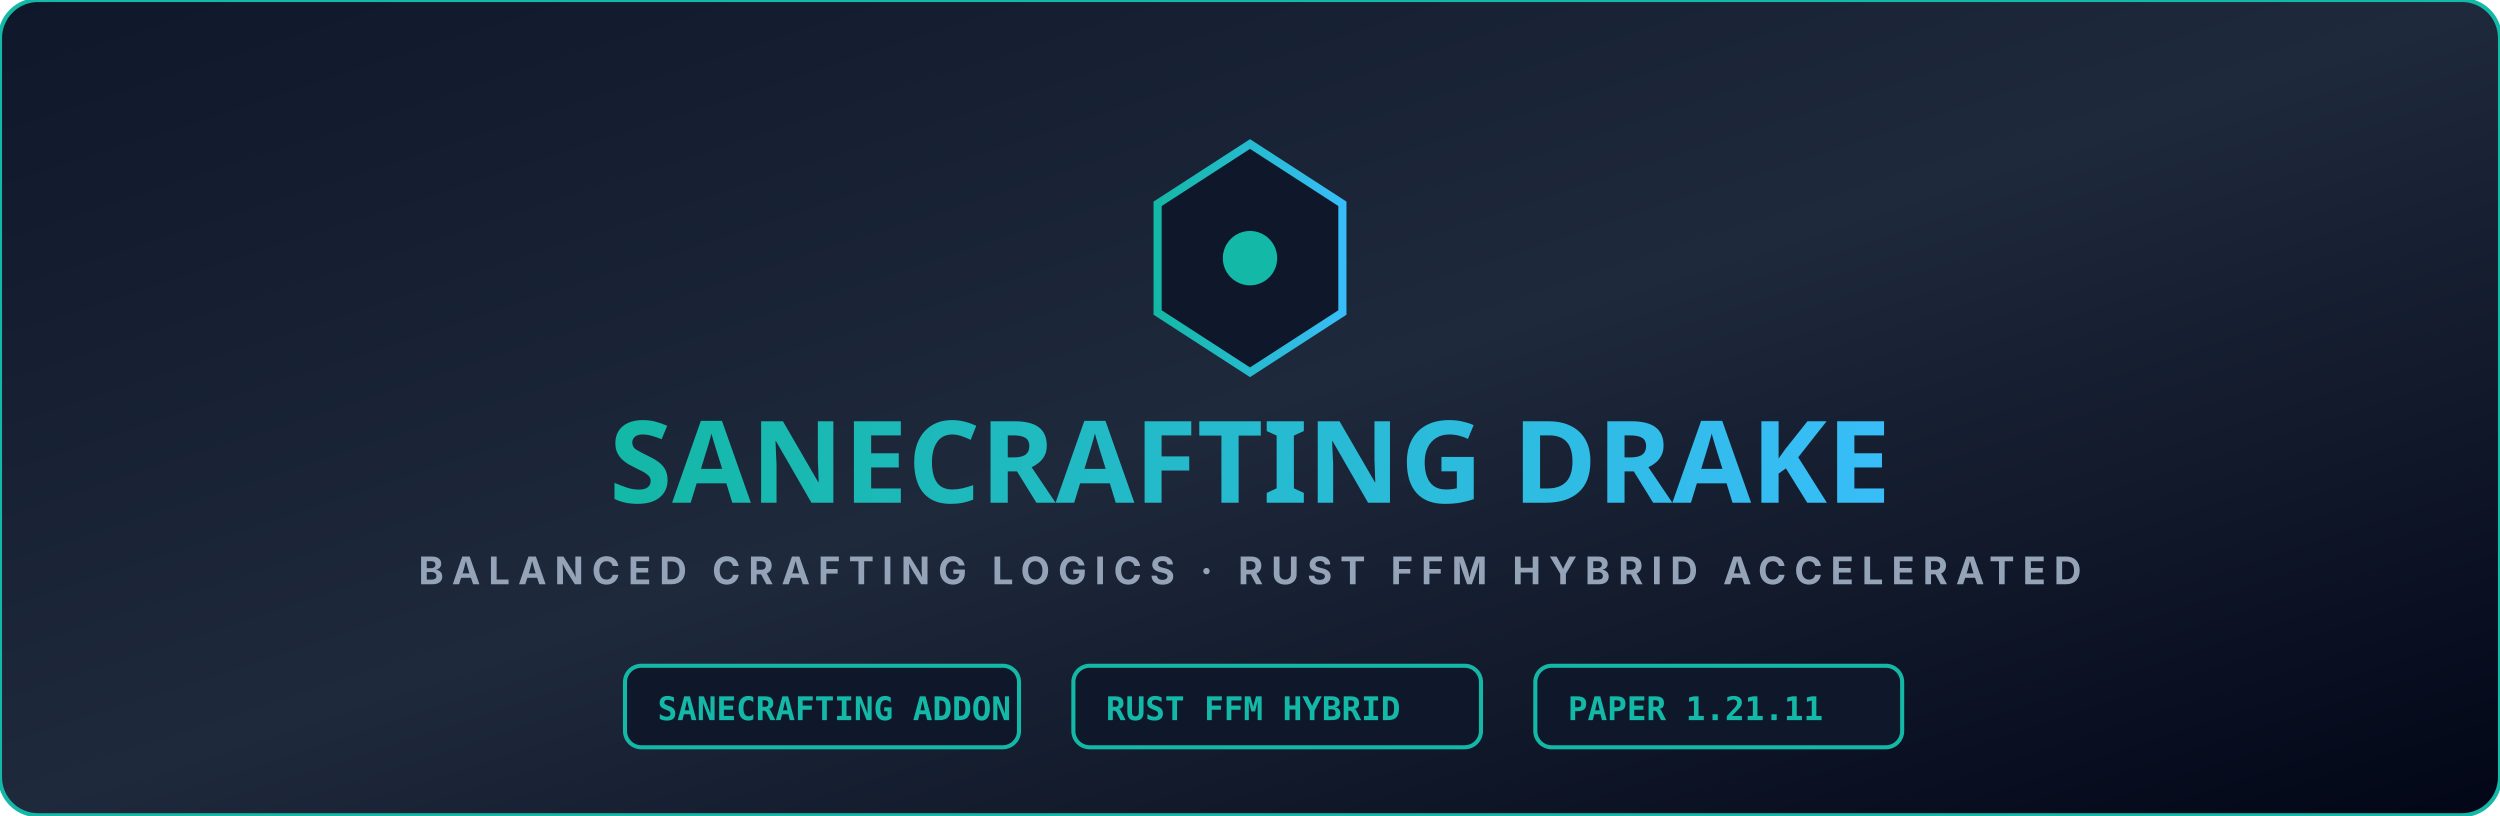
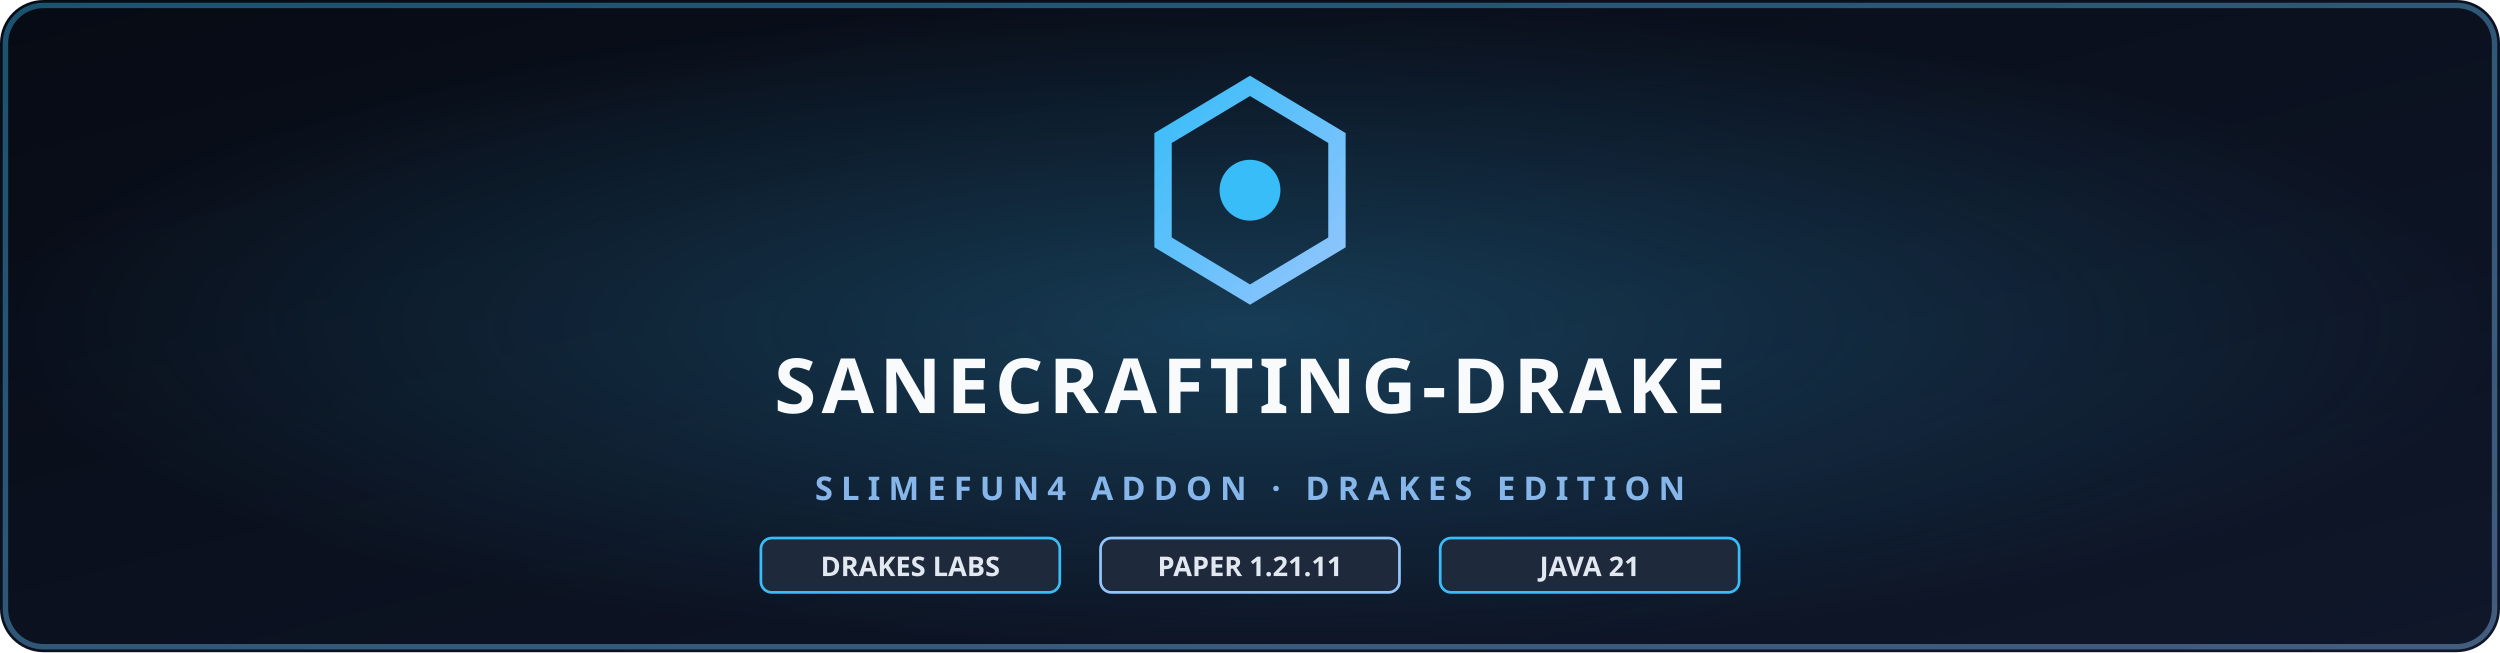
- <svg xmlns="http://www.w3.org/2000/svg" viewBox="0 0 920 300" width="920" height="300">
+ <svg xmlns="http://www.w3.org/2000/svg" viewBox="0 0 920 240" width="920" height="240" role="img" aria-label="SaneCrafting-drake Banner">
  <defs>
-     <linearGradient id="addonBg" x1="0%" y1="0%" x2="100%" y2="100%">
-       <stop offset="0%" stop-color="#0F172A" />
-       <stop offset="50%" stop-color="#1E293B" />
-       <stop offset="100%" stop-color="#020617" />
+     <linearGradient id="bFondo" x1="0" y1="0" x2="1" y2="1">
+       <stop offset="0%" stop-color="#070B14" />
+       <stop offset="100%" stop-color="#0F172A" />
    </linearGradient>
-     <linearGradient id="addonColor" x1="0%" y1="0%" x2="100%" y2="0%">
-       <stop offset="0%" stop-color="#14B8A6" />
-       <stop offset="100%" stop-color="#38BDF8" />
+     <linearGradient id="acG" x1="0" y1="0" x2="1" y2="1">
+       <stop offset="0%" stop-color="#38BDF8" />
+       <stop offset="100%" stop-color="#93C5FD" />
    </linearGradient>
+     <radialGradient id="bHalo" cx="50%" cy="50%" r="50%">
+       <stop offset="0%" stop-color="#38BDF8" stop-opacity="0.25" />
+       <stop offset="100%" stop-color="#38BDF8" stop-opacity="0" />
+     </radialGradient>
  </defs>
-   <style>
-     @keyframes addonPulse {
-       0%, 100% { opacity: 0.85; filter: drop-shadow(0 0 15px #14B8A6); }
-       50% { opacity: 1; filter: drop-shadow(0 0 30px #38BDF8); }
-     }
-     .bg-a { fill: url(#addonBg); }
-     .title-a { font-family: 'Outfit', sans-serif; font-weight: 900; font-size: 42px; fill: url(#addonColor); animation: addonPulse 3.5s infinite ease-in-out; }
-     .sub-a { font-family: 'Inter', sans-serif; font-weight: 700; font-size: 14px; fill: #94A3B8; letter-spacing: 3px; }
-     .badge-a { fill: #0F172A; stroke: #14B8A6; stroke-width: 1.5; rx: 6px; }
-     .btext-a { font-family: 'JetBrains Mono', monospace; font-size: 12px; font-weight: 700; fill: #14B8A6; }
-   </style>
-   <rect class="bg-a" width="920" height="300" rx="14" stroke="#14B8A6" stroke-width="1.5" />
-   <g transform="translate(460, 95)">
-     <polygon points="0,-42 34,-20 34,20 0,42 -34,20 -34,-20" fill="#0F172A" stroke="url(#addonColor)" stroke-width="3" />
-     <circle cx="0" cy="0" r="10" fill="#14B8A6" />
+   <rect width="920" height="240" rx="16" fill="url(#bFondo)" />
+   <rect width="920" height="240" rx="16" fill="url(#bHalo)" />
+   <rect x="2" y="2" width="916" height="236" rx="14" fill="none" stroke="url(#acG)" stroke-width="2" opacity="0.4" />
+   <g transform="translate(460,70) scale(1.6)">
+     <polygon points="0,-24 20,-12 20,12 0,24 -20,12 -20,-12" fill="none" stroke="url(#acG)" stroke-width="4" />
+     <circle cx="0" cy="0" r="7" fill="#38BDF8" />
  </g>
-   <text x="460" y="185" text-anchor="middle" class="title-a">SANECRAFTING DRAKE</text>
-   <text x="460" y="215" text-anchor="middle" class="sub-a">BALANCED CRAFTING LOGICS · RUST FFM HYBRID ACCELERATED</text>
-   <g transform="translate(230, 245)">
-     <rect x="0" y="0" width="145" height="30" class="badge-a" />
-     <text x="12" y="20" class="btext-a">SANECRAFTING ADDON</text>
-     <rect x="165" y="0" width="150" height="30" class="badge-a" stroke="#FF4500" />
-     <text x="177" y="20" class="btext-a" fill="#FF7300">RUST FFM HYBRID</text>
-     <rect x="335" y="0" width="135" height="30" class="badge-a" stroke="#38BDF8" />
-     <text x="347" y="20" class="btext-a" fill="#38BDF8">PAPER 1.21.11</text>
+   <text x="460" y="152" text-anchor="middle" font-family="'Segoe UI', system-ui, -apple-system, sans-serif" font-weight="900" font-size="28" fill="#F8FAFC" letter-spacing="2">
+     SANECRAFTING-DRAKE
+   </text>
+   <text x="460" y="184" text-anchor="middle" font-family="'Segoe UI', system-ui, -apple-system, sans-serif" font-weight="700" font-size="12" fill="#93C5FD" letter-spacing="3" opacity="0.9">
+     SLIMEFUN4 ADDON · DRAKES EDITION
+   </text>
+   <g transform="translate(460, 210)">
+     <rect x="-180" y="-12" width="110" height="20" rx="4" fill="#1E293B" stroke="#38BDF8" stroke-width="1" />
+     <text x="-125" y="2" text-anchor="middle" font-family="sans-serif" font-size="10" font-weight="700" fill="#E2E8F0">DRAKES LABS</text>
+     <rect x="-55" y="-12" width="110" height="20" rx="4" fill="#1E293B" stroke="#93C5FD" stroke-width="1" />
+     <text x="0" y="2" text-anchor="middle" font-family="sans-serif" font-size="10" font-weight="700" fill="#E2E8F0">PAPER 1.21.11</text>
+     <rect x="70" y="-12" width="110" height="20" rx="4" fill="#1E293B" stroke="#38BDF8" stroke-width="1" />
+     <text x="125" y="2" text-anchor="middle" font-family="sans-serif" font-size="10" font-weight="700" fill="#E2E8F0">JAVA 21</text>
  </g>
</svg>
